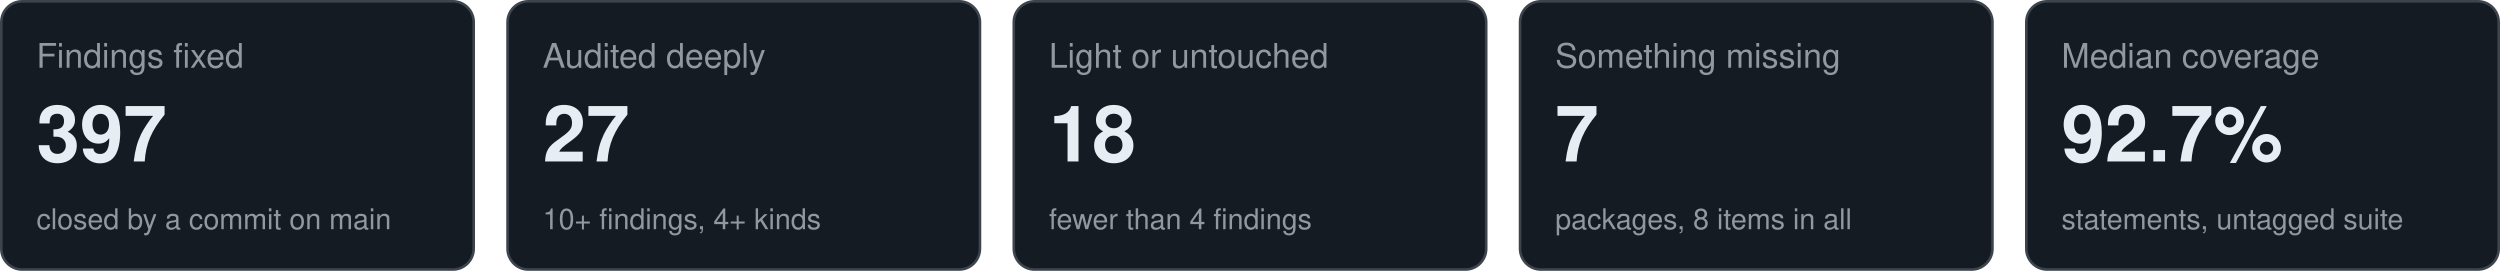
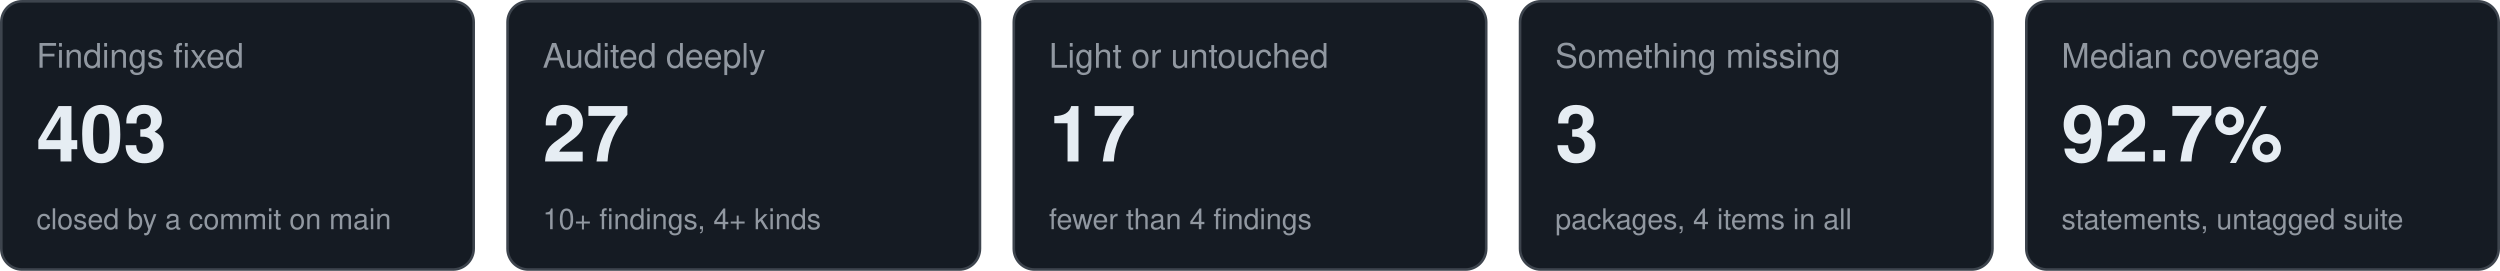
- <svg xmlns="http://www.w3.org/2000/svg" width="960" height="104" viewBox="0 0 960 104" role="img" aria-label="Audit summary: Findings fixed 397; Audited deeply 27; Light or untouched 18; Something missing 7; Median coverage 92.7%">
+ <svg xmlns="http://www.w3.org/2000/svg" width="960" height="104" viewBox="0 0 960 104" role="img" aria-label="Audit summary: Findings fixed 403; Audited deeply 27; Light or untouched 17; Something missing 3; Median coverage 92.7%">
  <rect x="0.5" y="0.5" width="181.4" height="103" rx="8" fill="#151b23" stroke="#3d444d" />
  <text x="14" y="26" font-family="-apple-system, BlinkMacSystemFont, 'Segoe UI', Helvetica, Arial, sans-serif" font-size="13" fill="#9198a1" text-anchor="start">Findings fixed</text>
-   <text x="14" y="62" font-family="-apple-system, BlinkMacSystemFont, 'Segoe UI', Helvetica, Arial, sans-serif" font-size="30" fill="#e6edf3" text-anchor="start" font-weight="600">397</text>
+   <text x="14" y="62" font-family="-apple-system, BlinkMacSystemFont, 'Segoe UI', Helvetica, Arial, sans-serif" font-size="30" fill="#e6edf3" text-anchor="start" font-weight="600">403</text>
  <text x="14" y="88" font-family="-apple-system, BlinkMacSystemFont, 'Segoe UI', Helvetica, Arial, sans-serif" font-size="11" fill="#9198a1" text-anchor="start">closed by a commit on main</text>
  <rect x="194.9" y="0.5" width="181.4" height="103" rx="8" fill="#151b23" stroke="#3d444d" />
  <text x="208.4" y="26" font-family="-apple-system, BlinkMacSystemFont, 'Segoe UI', Helvetica, Arial, sans-serif" font-size="13" fill="#9198a1" text-anchor="start">Audited deeply</text>
  <text x="208.4" y="62" font-family="-apple-system, BlinkMacSystemFont, 'Segoe UI', Helvetica, Arial, sans-serif" font-size="30" fill="#e6edf3" text-anchor="start" font-weight="600">27</text>
  <text x="208.4" y="88" font-family="-apple-system, BlinkMacSystemFont, 'Segoe UI', Helvetica, Arial, sans-serif" font-size="11" fill="#9198a1" text-anchor="start">10+ findings, 4+ kinds</text>
  <rect x="389.3" y="0.5" width="181.4" height="103" rx="8" fill="#151b23" stroke="#3d444d" />
  <text x="402.8" y="26" font-family="-apple-system, BlinkMacSystemFont, 'Segoe UI', Helvetica, Arial, sans-serif" font-size="13" fill="#9198a1" text-anchor="start">Light or untouched</text>
-   <text x="402.8" y="62" font-family="-apple-system, BlinkMacSystemFont, 'Segoe UI', Helvetica, Arial, sans-serif" font-size="30" fill="#e6edf3" text-anchor="start" font-weight="600">18</text>
+   <text x="402.8" y="62" font-family="-apple-system, BlinkMacSystemFont, 'Segoe UI', Helvetica, Arial, sans-serif" font-size="30" fill="#e6edf3" text-anchor="start" font-weight="600">17</text>
  <text x="402.8" y="88" font-family="-apple-system, BlinkMacSystemFont, 'Segoe UI', Helvetica, Arial, sans-serif" font-size="11" fill="#9198a1" text-anchor="start">fewer than 4 findings</text>
  <rect x="583.7" y="0.5" width="181.4" height="103" rx="8" fill="#151b23" stroke="#3d444d" />
  <text x="597.2" y="26" font-family="-apple-system, BlinkMacSystemFont, 'Segoe UI', Helvetica, Arial, sans-serif" font-size="13" fill="#9198a1" text-anchor="start">Something missing</text>
-   <text x="597.2" y="62" font-family="-apple-system, BlinkMacSystemFont, 'Segoe UI', Helvetica, Arial, sans-serif" font-size="30" fill="#e6edf3" text-anchor="start" font-weight="600">7</text>
-   <text x="597.2" y="88" font-family="-apple-system, BlinkMacSystemFont, 'Segoe UI', Helvetica, Arial, sans-serif" font-size="11" fill="#9198a1" text-anchor="start">packages, 8 items in all</text>
+   <text x="597.2" y="62" font-family="-apple-system, BlinkMacSystemFont, 'Segoe UI', Helvetica, Arial, sans-serif" font-size="30" fill="#e6edf3" text-anchor="start" font-weight="600">3</text>
+   <text x="597.2" y="88" font-family="-apple-system, BlinkMacSystemFont, 'Segoe UI', Helvetica, Arial, sans-serif" font-size="11" fill="#9198a1" text-anchor="start">packages, 4 items in all</text>
  <rect x="778.1" y="0.5" width="181.4" height="103" rx="8" fill="#151b23" stroke="#3d444d" />
  <text x="791.6" y="26" font-family="-apple-system, BlinkMacSystemFont, 'Segoe UI', Helvetica, Arial, sans-serif" font-size="13" fill="#9198a1" text-anchor="start">Median coverage</text>
  <text x="791.6" y="62" font-family="-apple-system, BlinkMacSystemFont, 'Segoe UI', Helvetica, Arial, sans-serif" font-size="30" fill="#e6edf3" text-anchor="start" font-weight="600">92.7%</text>
  <text x="791.6" y="88" font-family="-apple-system, BlinkMacSystemFont, 'Segoe UI', Helvetica, Arial, sans-serif" font-size="11" fill="#9198a1" text-anchor="start">statements, untagged suite</text>
</svg>
